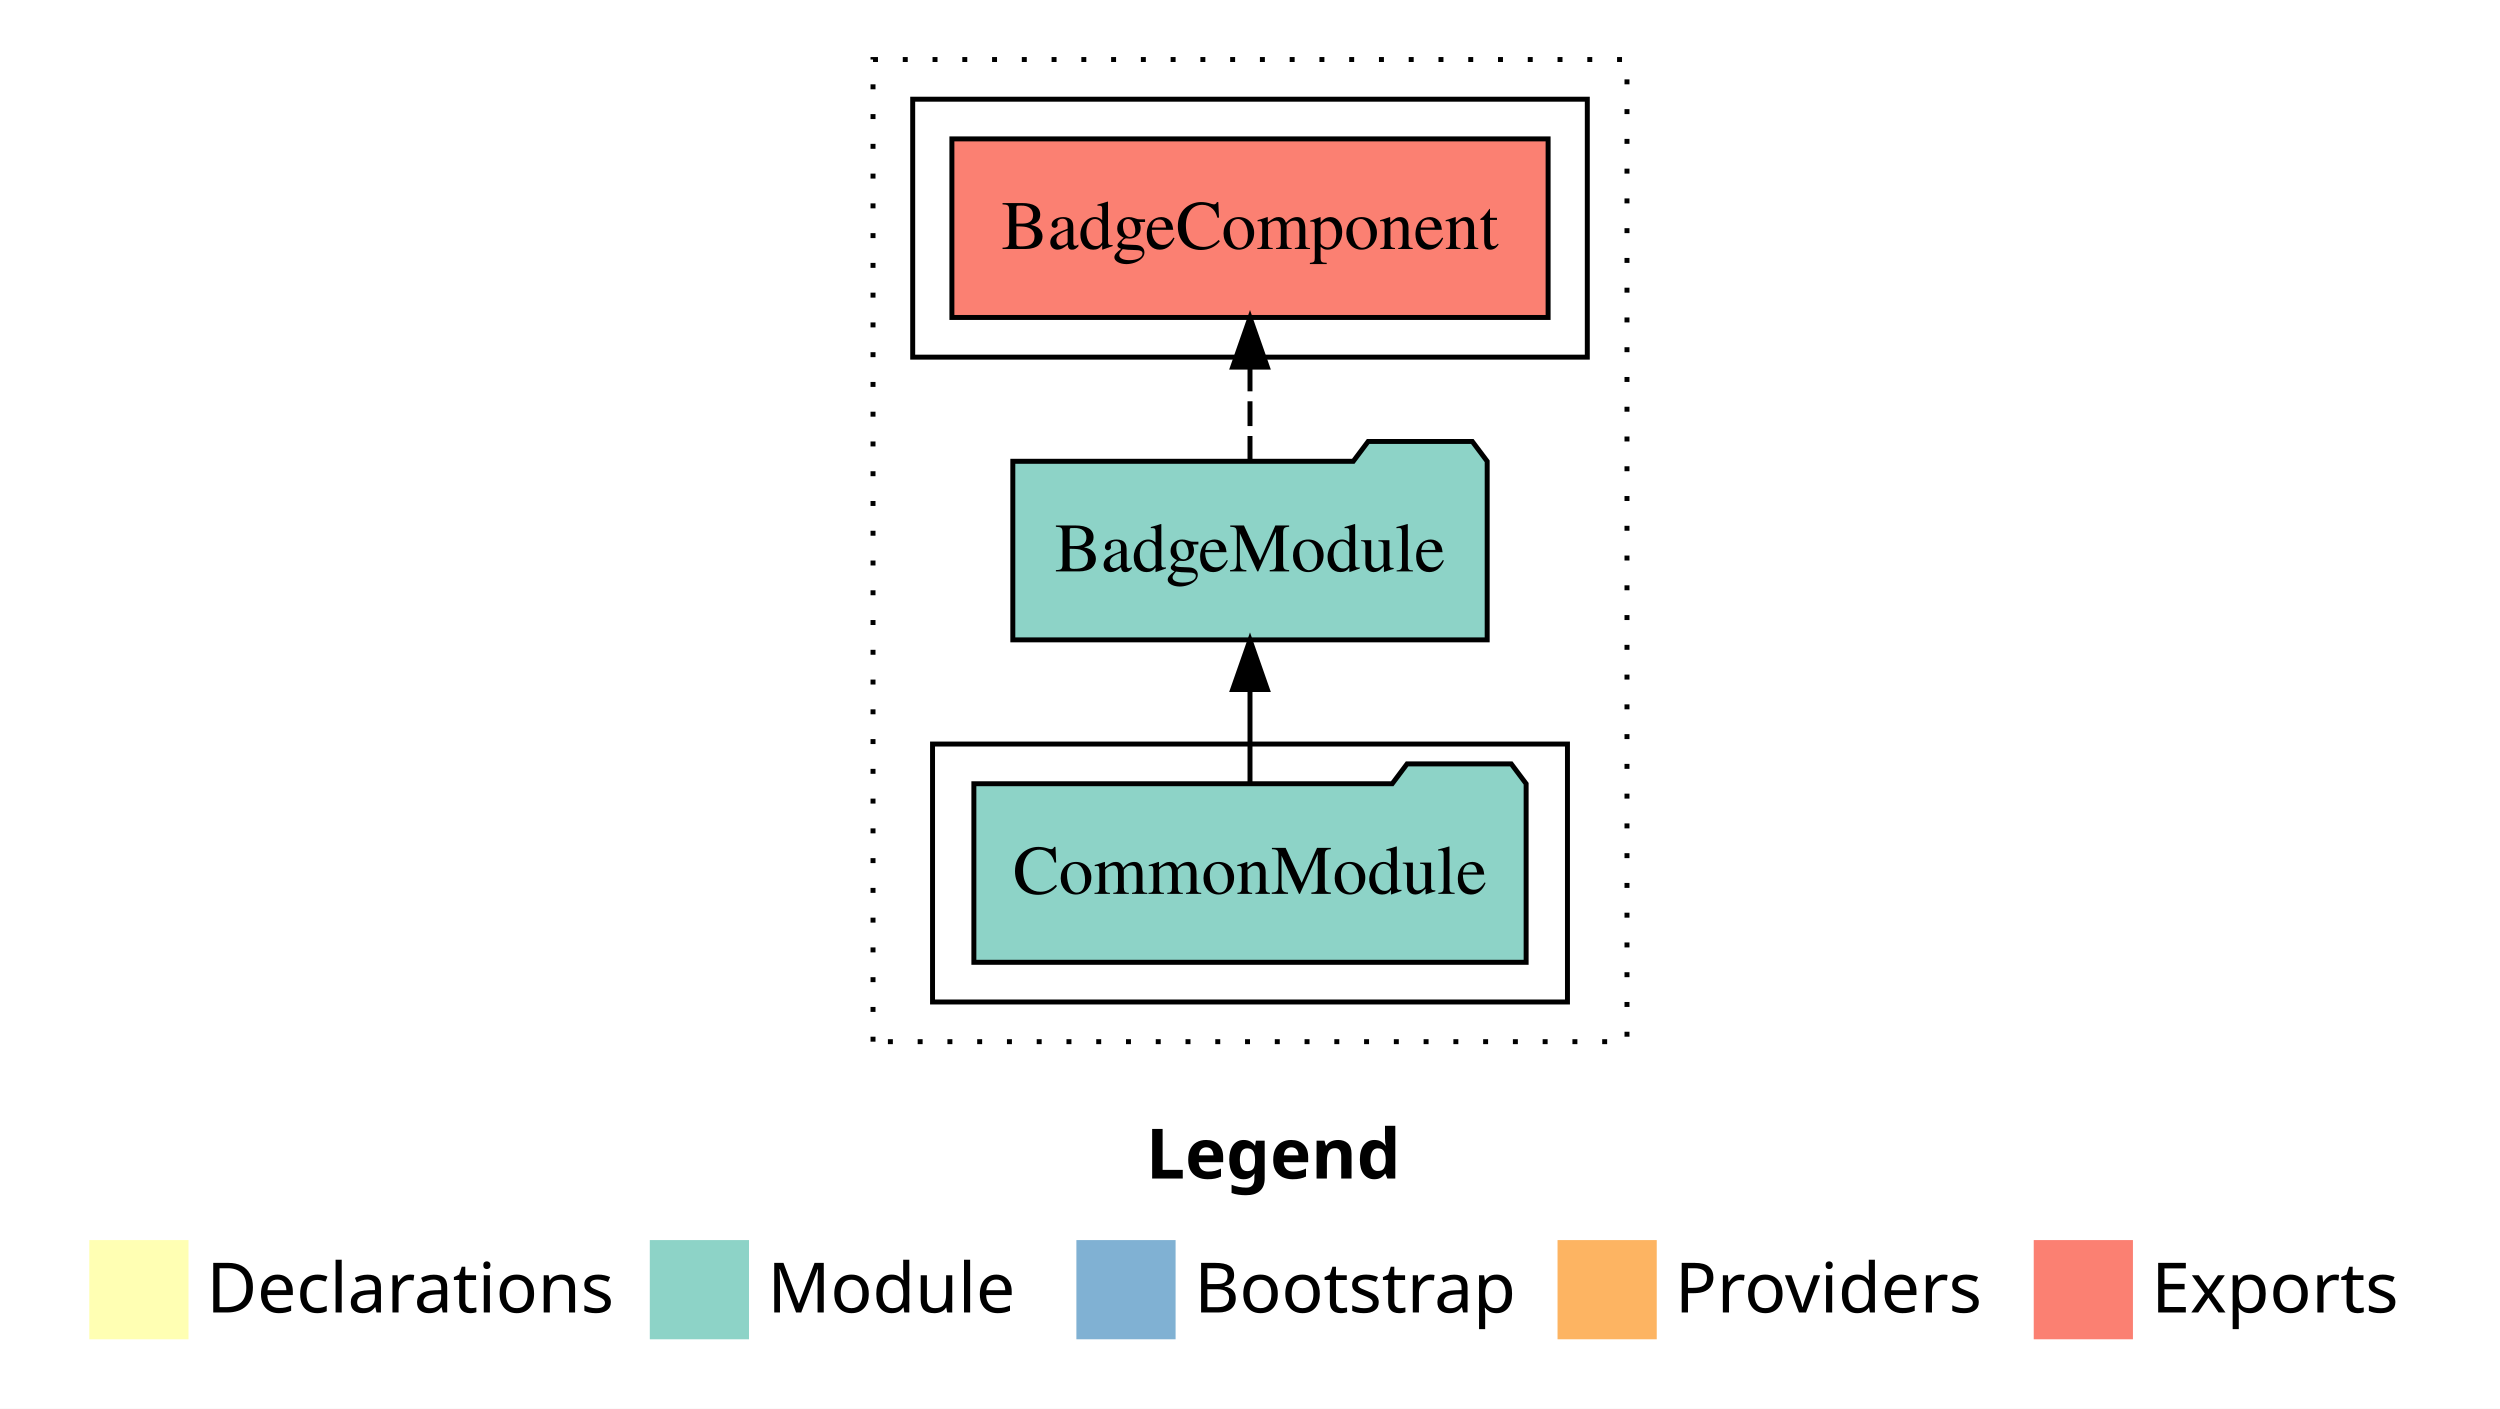
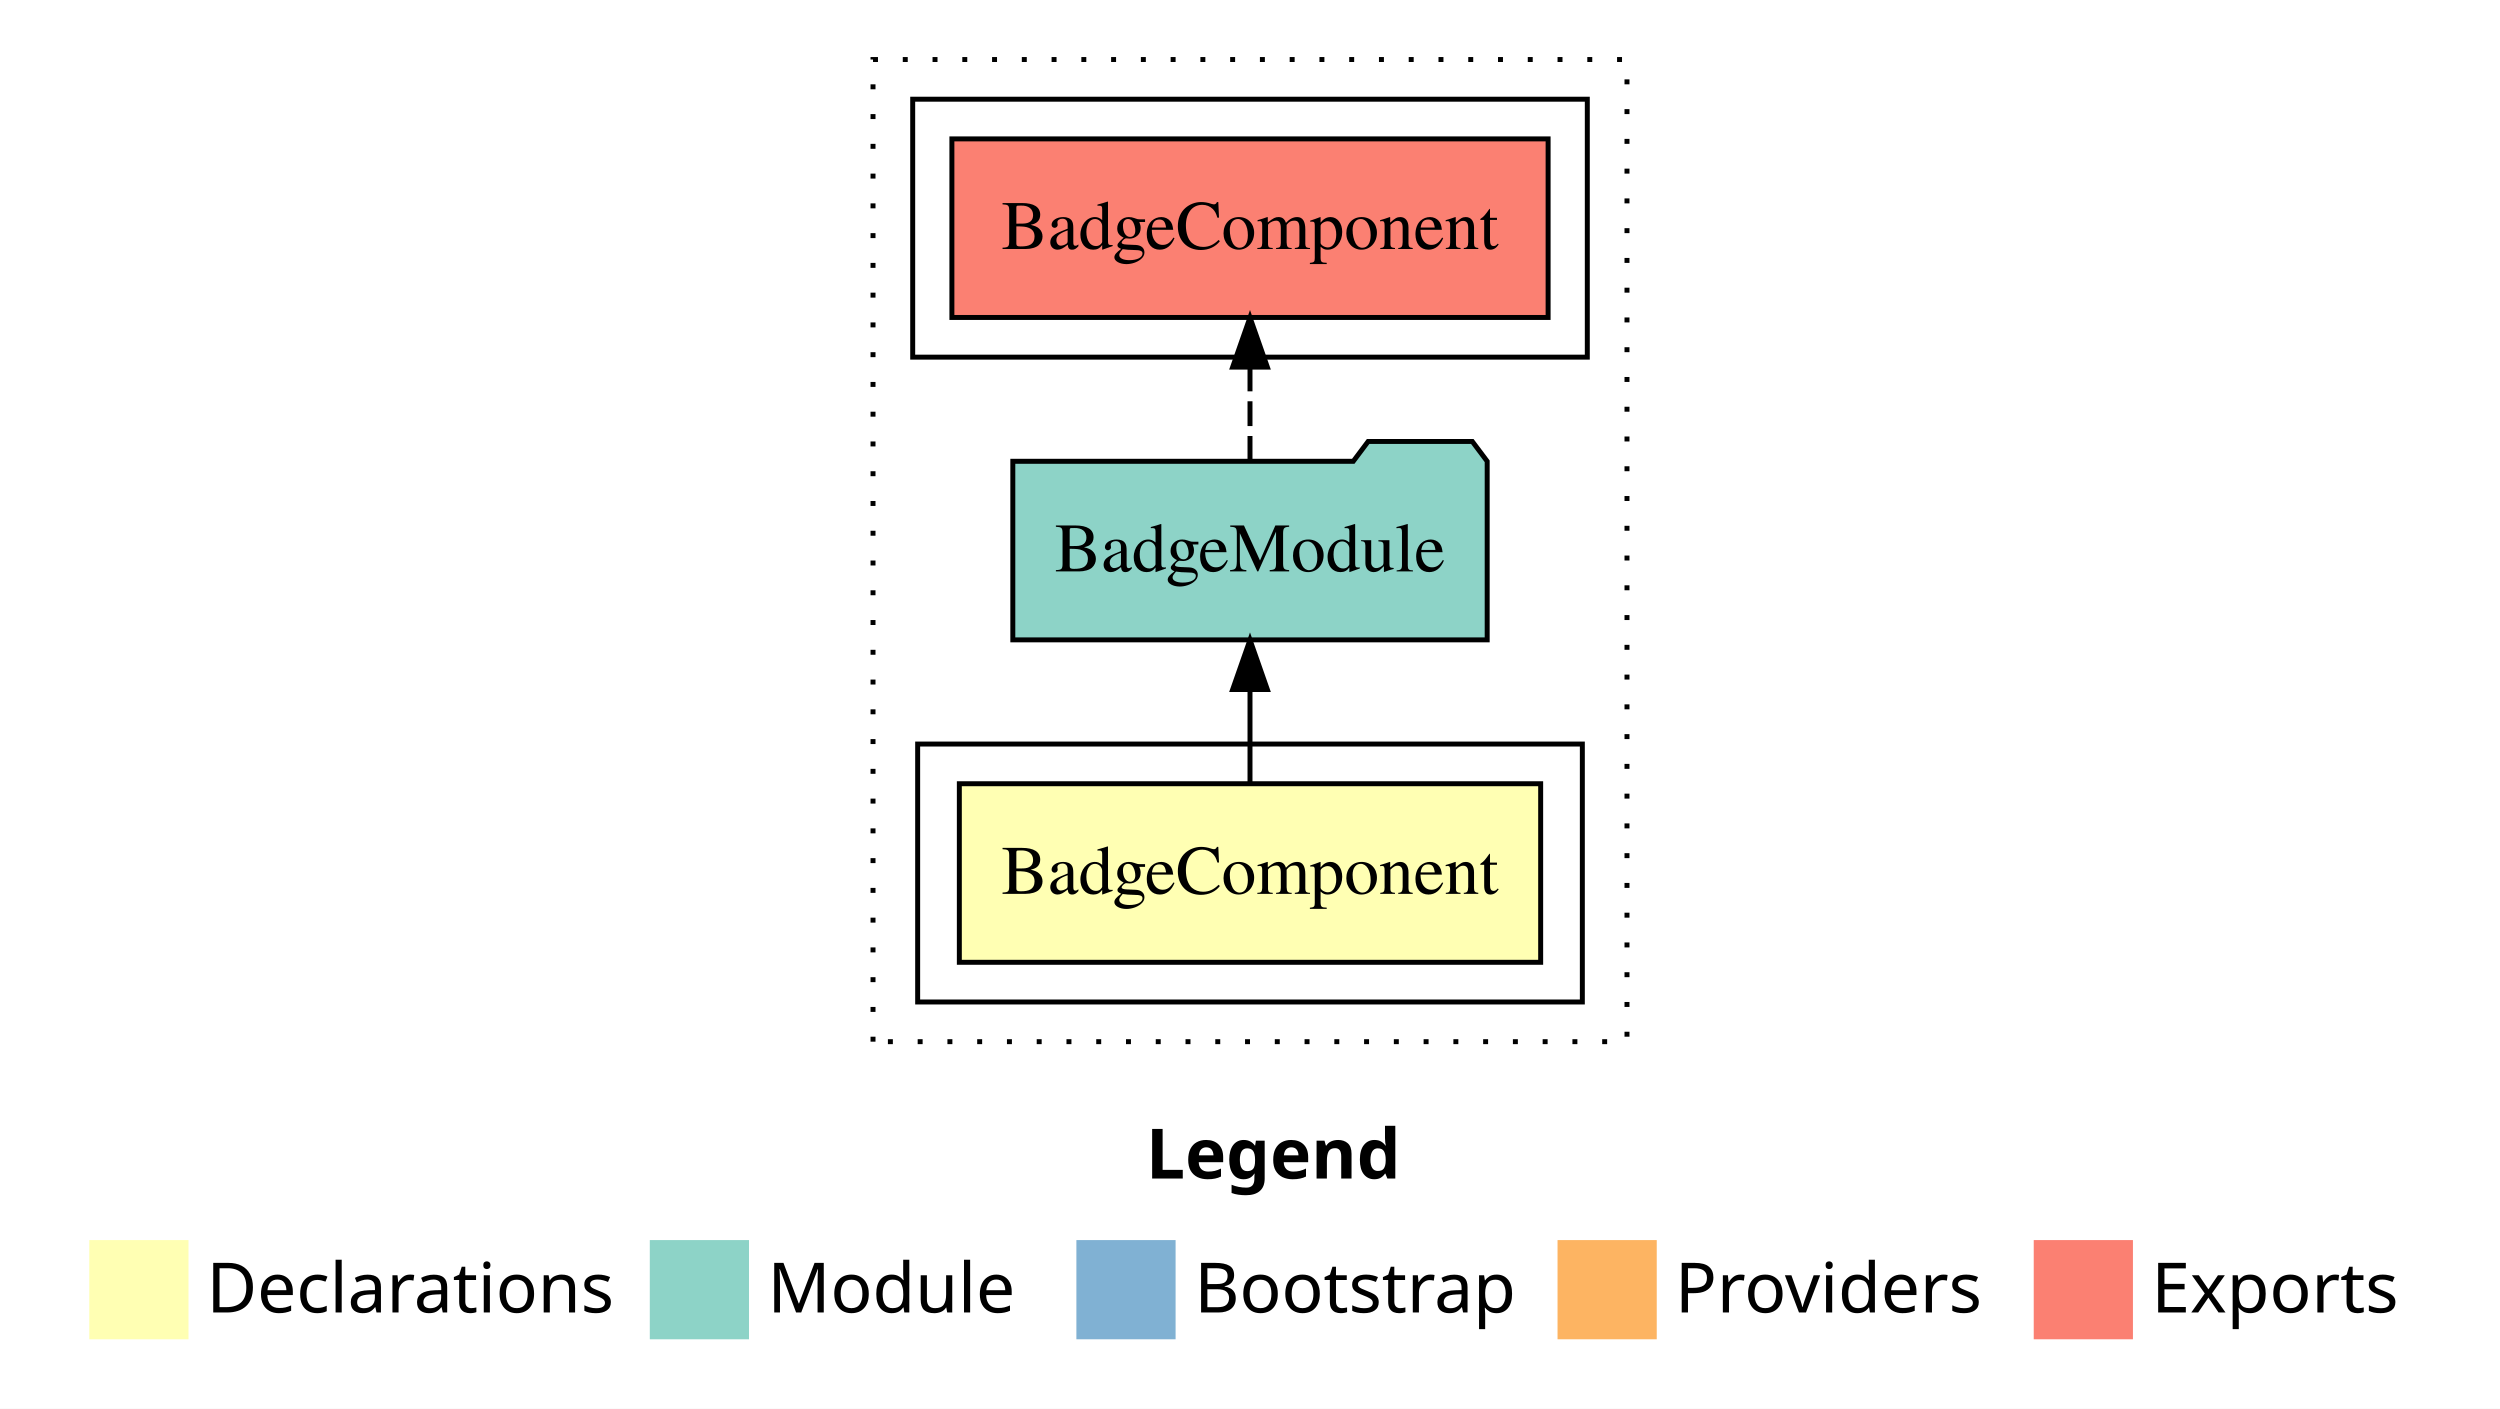
<svg xmlns="http://www.w3.org/2000/svg" width="504pt" height="284pt" viewBox="0.00 0.00 504.00 284.00">
  <g id="graph0" class="graph" transform="scale(1 1) rotate(0) translate(4 280)">
    <polygon fill="#ffffff" stroke="transparent" points="-4,4 -4,-280 500,-280 500,4 -4,4" />
    <text text-anchor="start" x="227.009" y="-42.4" font-family="sans-serif" font-weight="bold" font-size="14.00" fill="#000000">Legend</text>
    <polygon fill="#ffffb3" stroke="transparent" points="14,-10 14,-30 34,-30 34,-10 14,-10" />
    <text text-anchor="start" x="37.629" y="-15.4" font-family="sans-serif" font-size="14.00" fill="#000000">  Declarations</text>
    <polygon fill="#8dd3c7" stroke="transparent" points="127,-10 127,-30 147,-30 147,-10 127,-10" />
    <text text-anchor="start" x="150.725" y="-15.4" font-family="sans-serif" font-size="14.00" fill="#000000">  Module</text>
    <polygon fill="#80b1d3" stroke="transparent" points="213,-10 213,-30 233,-30 233,-10 213,-10" />
    <text text-anchor="start" x="236.781" y="-15.4" font-family="sans-serif" font-size="14.00" fill="#000000">  Bootstrap</text>
    <polygon fill="#fdb462" stroke="transparent" points="310,-10 310,-30 330,-30 330,-10 310,-10" />
    <text text-anchor="start" x="333.673" y="-15.4" font-family="sans-serif" font-size="14.00" fill="#000000">  Providers</text>
    <polygon fill="#fb8072" stroke="transparent" points="406,-10 406,-30 426,-30 426,-10 406,-10" />
    <text text-anchor="start" x="429.726" y="-15.4" font-family="sans-serif" font-size="14.00" fill="#000000">  Exports</text>
    <g id="clust1" class="cluster">
      <polygon fill="none" stroke="#000000" stroke-dasharray="1,5" points="172,-70 172,-268 324,-268 324,-70 172,-70" />
    </g>
-     <g id="clust3" class="cluster">
-       <polygon fill="none" stroke="#000000" points="184,-78 184,-130 312,-130 312,-78 184,-78" />
+     <g id="clust2" class="cluster">
+       <polygon fill="none" stroke="#000000" points="181,-78 181,-130 315,-130 315,-78 181,-78" />
    </g>
-     <g id="clust4" class="cluster">
+     <g id="clust5" class="cluster">
      <polygon fill="none" stroke="#000000" points="180,-208 180,-260 316,-260 316,-208 180,-208" />
    </g>
    <g id="node1" class="node">
-       <polygon fill="#8dd3c7" stroke="#000000" points="303.668,-122 300.668,-126 279.668,-126 276.668,-122 192.332,-122 192.332,-86 303.668,-86 303.668,-122" />
-       <text text-anchor="middle" x="248" y="-99.8" font-family="Times,serif" font-size="14.00" fill="#000000">CommonModule</text>
+       <polygon fill="#ffffb3" stroke="#000000" points="306.598,-122 189.402,-122 189.402,-86 306.598,-86 306.598,-122" />
+       <text text-anchor="middle" x="248" y="-99.8" font-family="Times,serif" font-size="14.00" fill="#000000">BadgeComponent</text>
    </g>
    <g id="node2" class="node">
      <polygon fill="#8dd3c7" stroke="#000000" points="295.816,-187 292.816,-191 271.816,-191 268.816,-187 200.184,-187 200.184,-151 295.816,-151 295.816,-187" />
      <text text-anchor="middle" x="248" y="-164.8" font-family="Times,serif" font-size="14.00" fill="#000000">BadgeModule</text>
    </g>
    <g id="edge1" class="edge">
      <path fill="none" stroke="#000000" d="M248,-122.106C248,-122.106 248,-140.991 248,-140.991" />
      <polygon fill="#000000" stroke="#000000" points="244.5,-140.991 248,-150.991 251.5,-140.991 244.5,-140.991" />
    </g>
    <g id="node3" class="node">
      <polygon fill="#fb8072" stroke="#000000" points="308.099,-252 187.901,-252 187.901,-216 308.099,-216 308.099,-252" />
      <text text-anchor="middle" x="248" y="-229.8" font-family="Times,serif" font-size="14.00" fill="#000000">BadgeComponent </text>
    </g>
    <g id="edge2" class="edge">
      <path fill="none" stroke="#000000" stroke-dasharray="5,2" d="M248,-187.106C248,-187.106 248,-205.991 248,-205.991" />
      <polygon fill="#000000" stroke="#000000" points="244.5,-205.991 248,-215.991 251.5,-205.991 244.5,-205.991" />
    </g>
  </g>
</svg>
